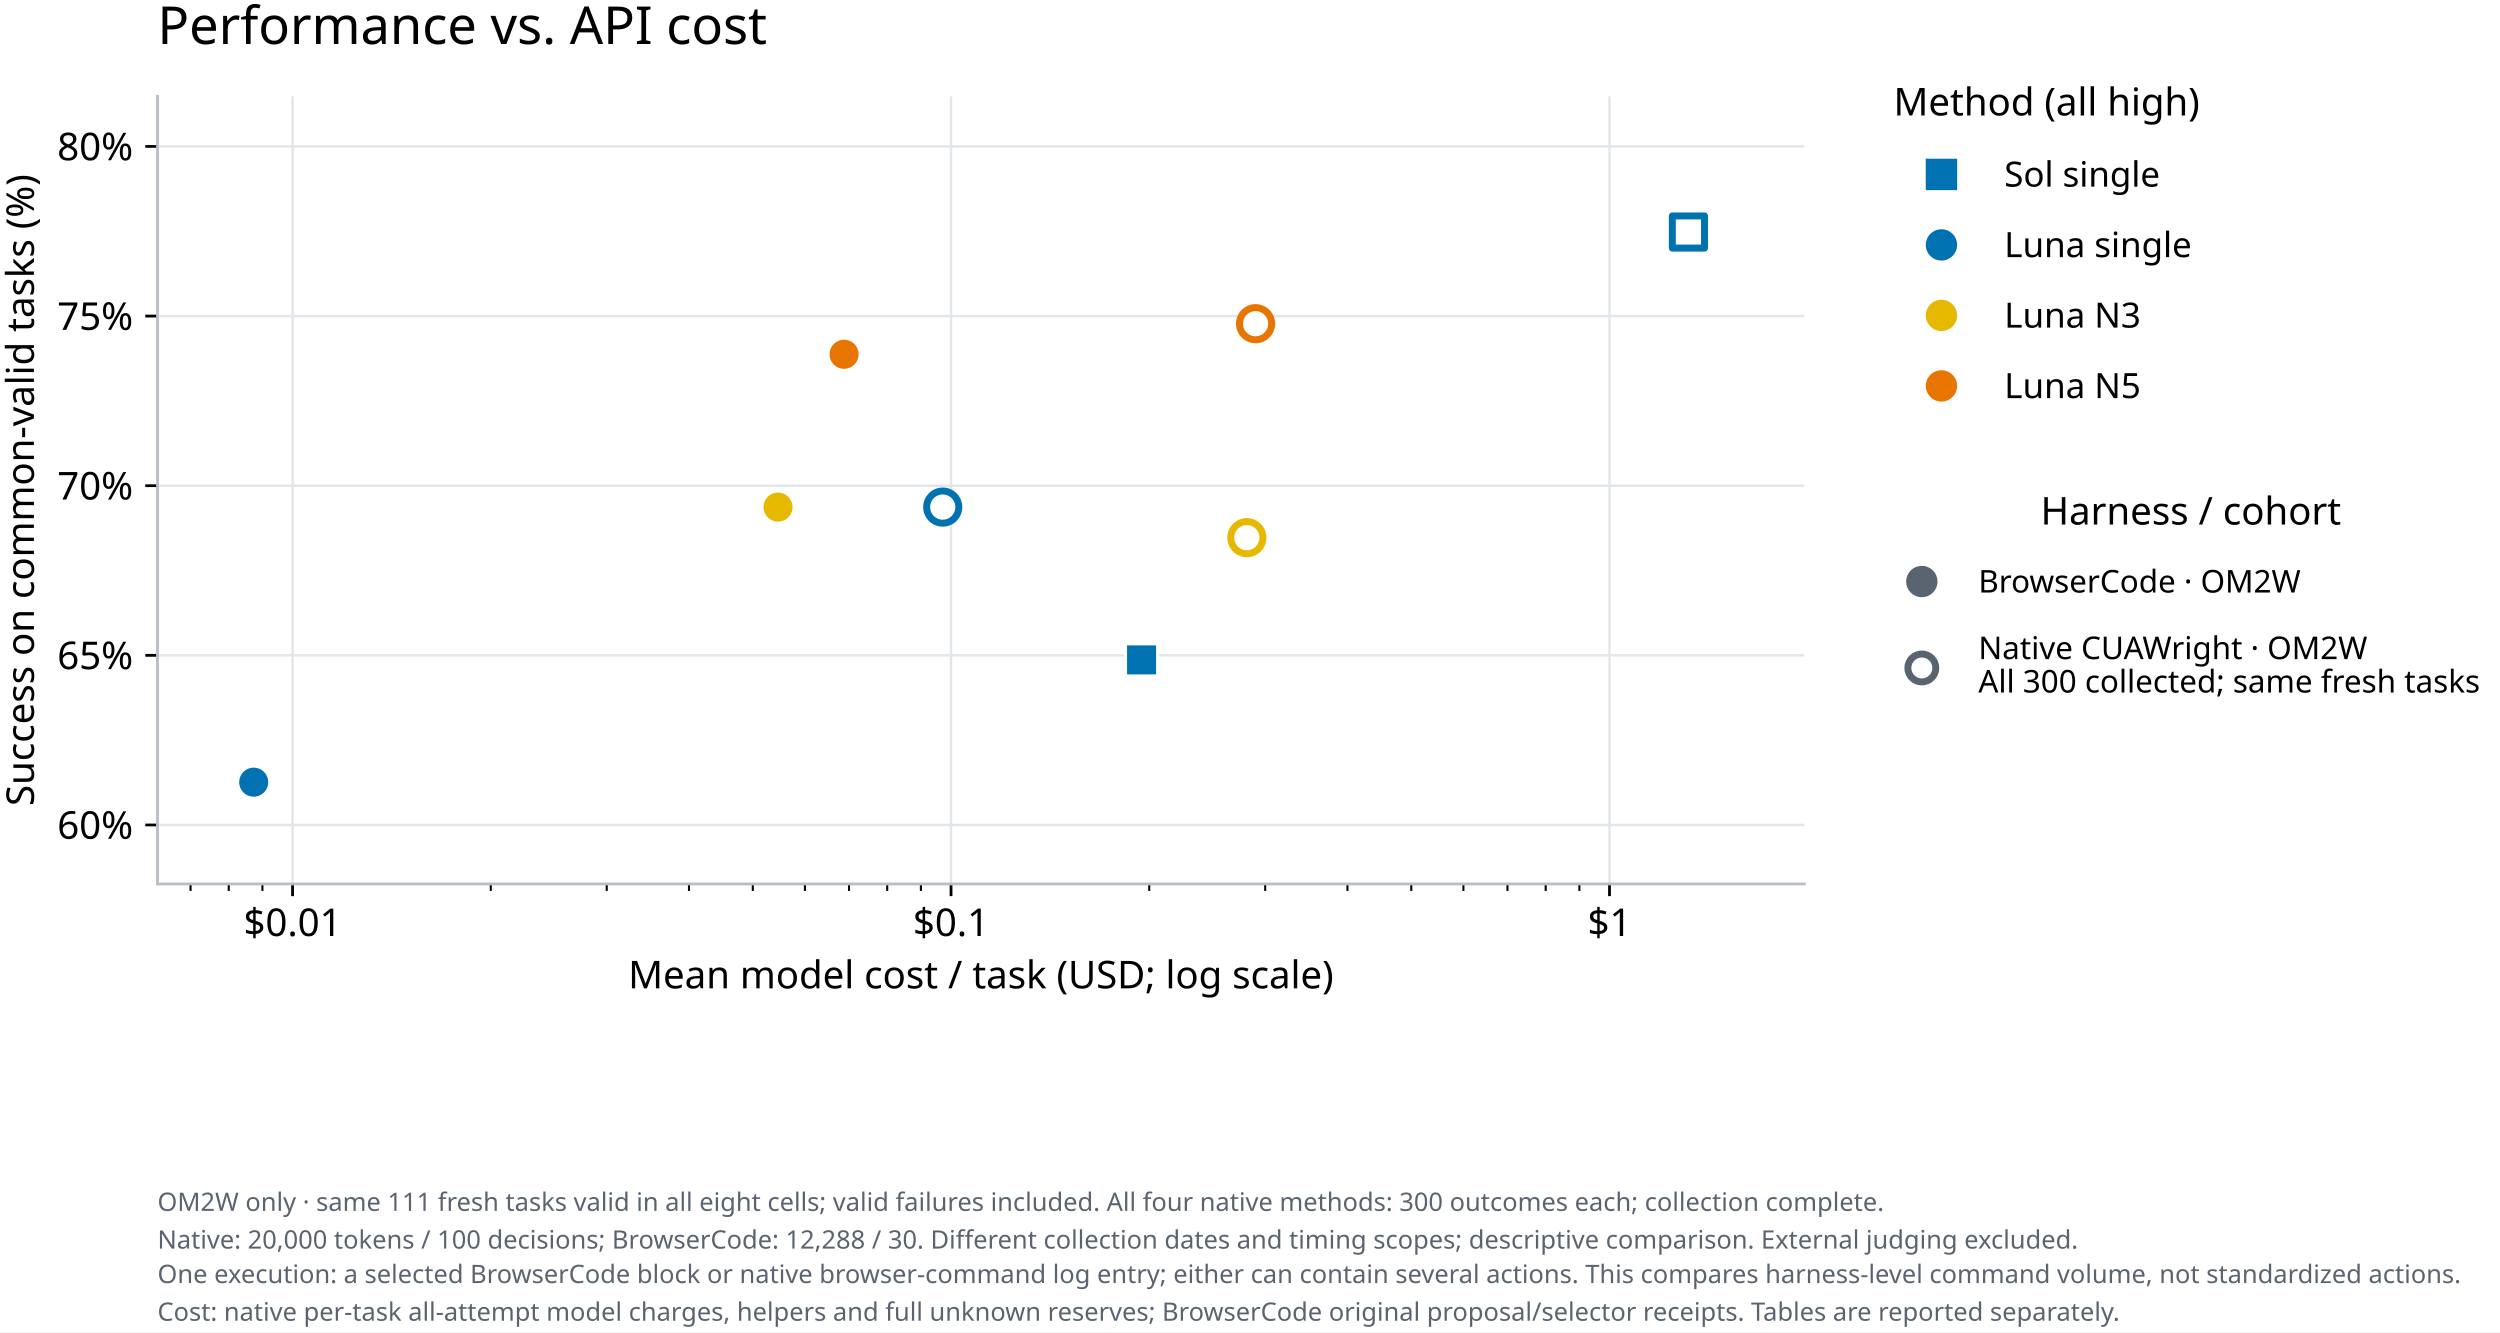
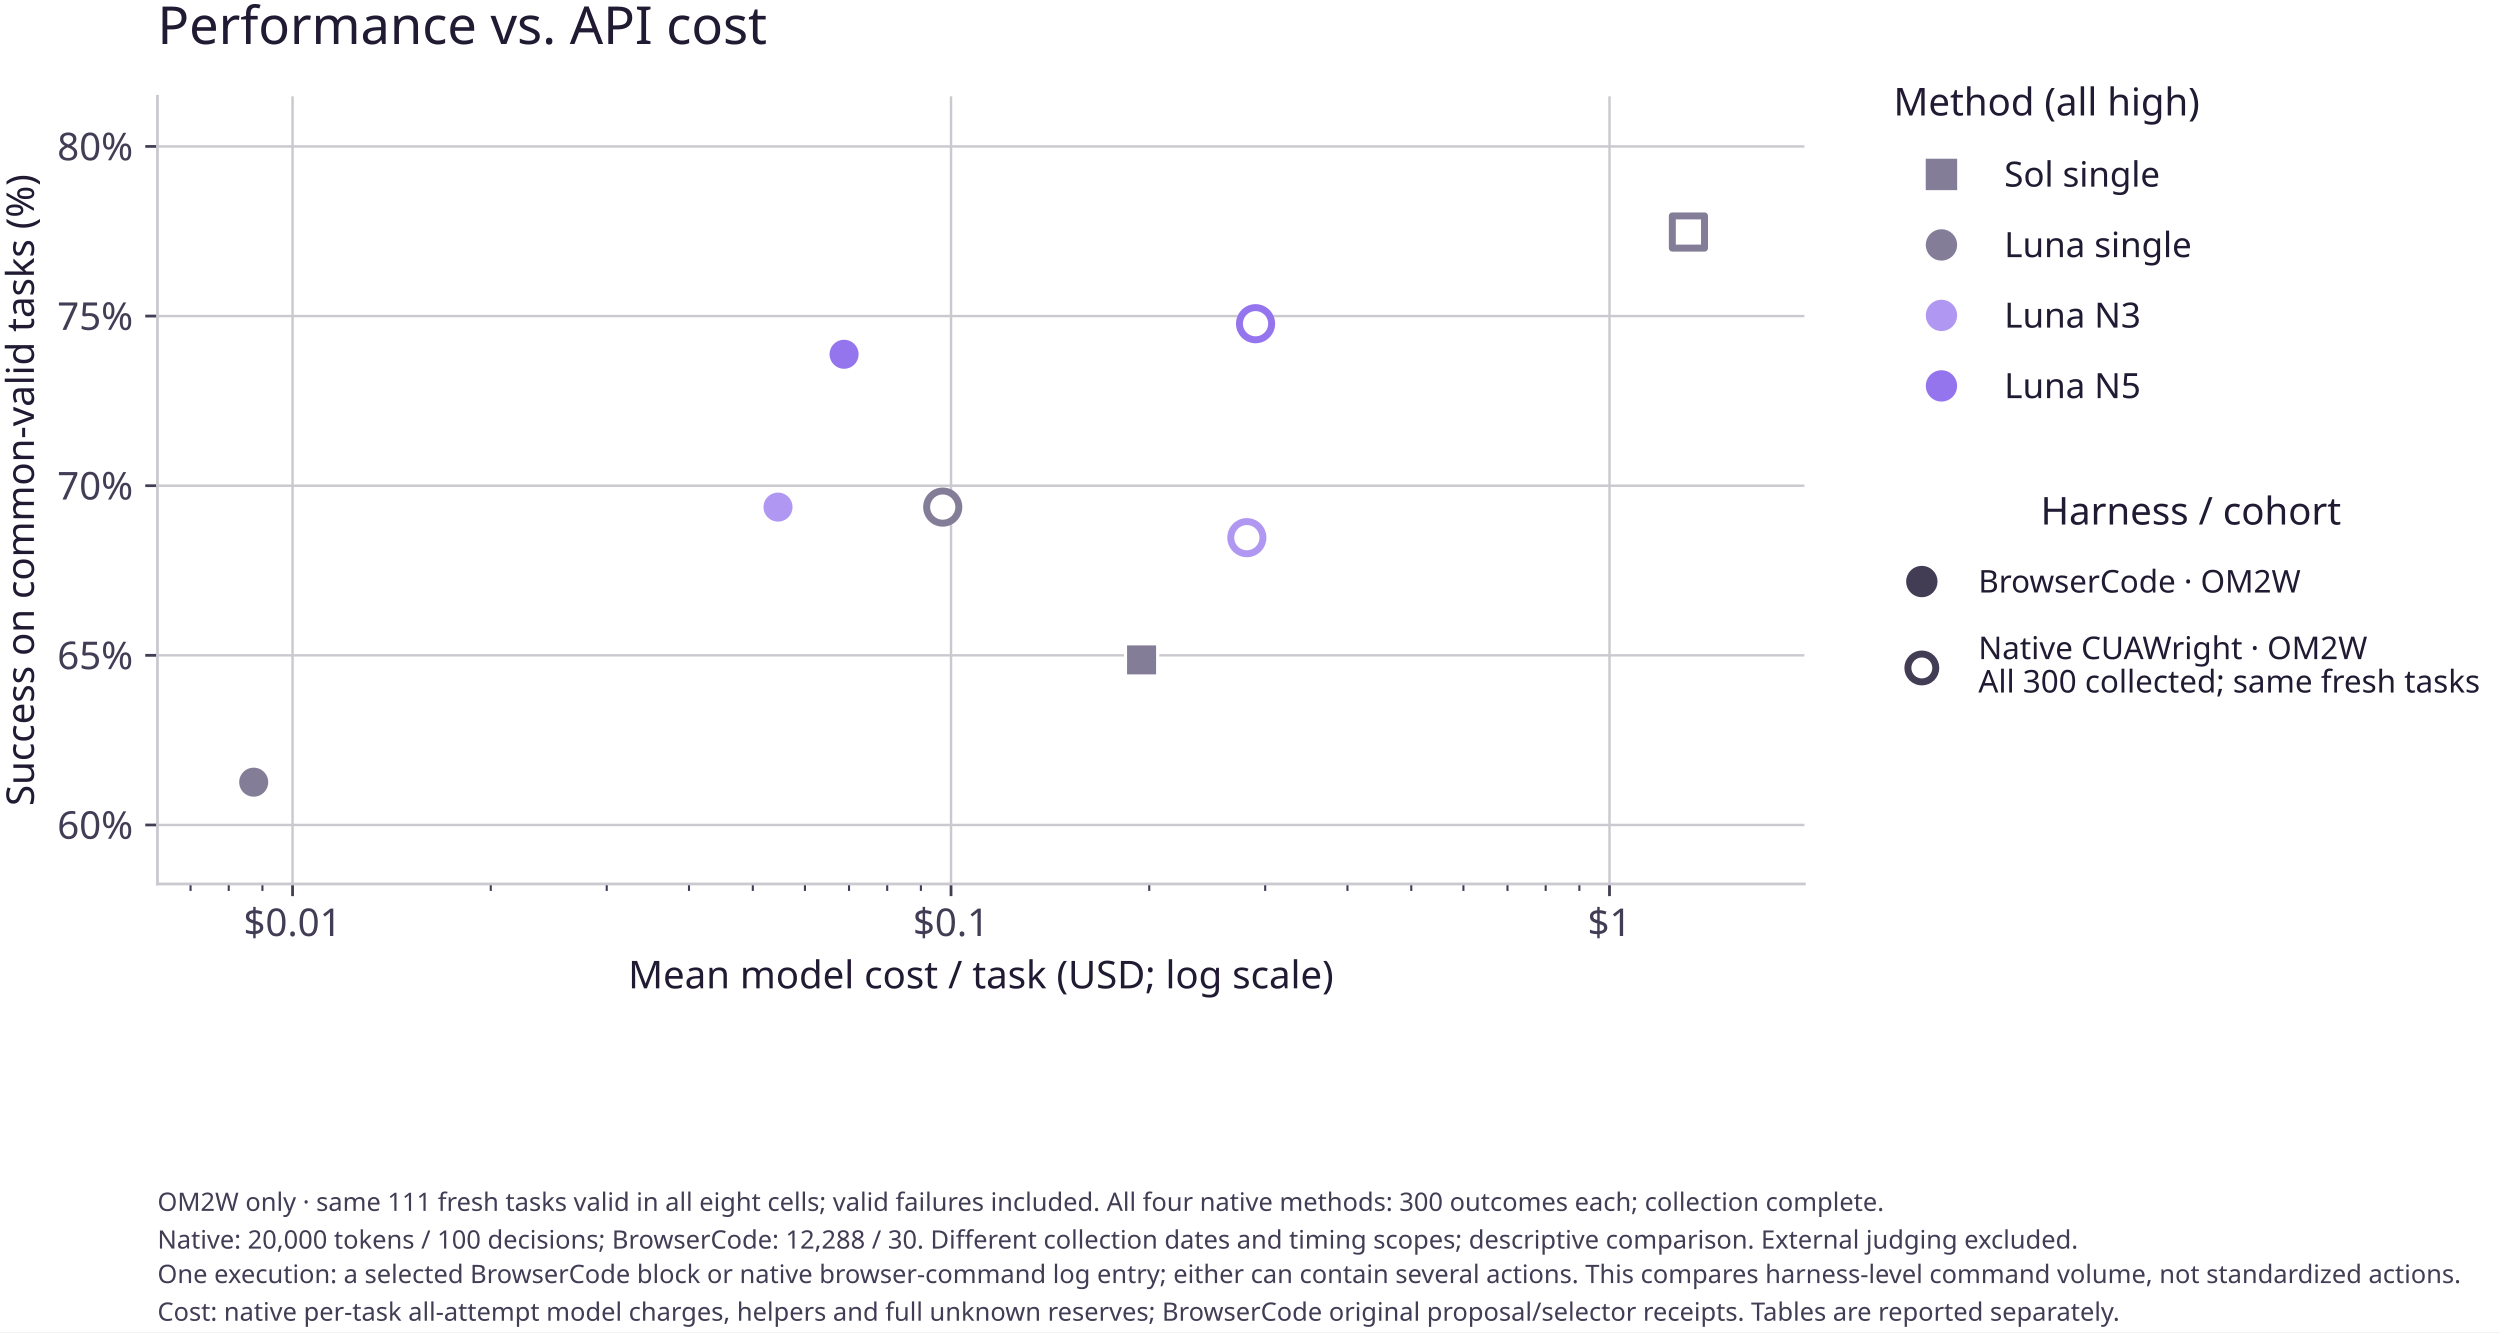
<svg xmlns="http://www.w3.org/2000/svg" xmlns:xlink="http://www.w3.org/1999/xlink" width="716.441pt" height="381.752pt" viewBox="0 0 716.441 381.752" version="1.1">
  <defs>
    <style type="text/css">*{stroke-linejoin: round; stroke-linecap: butt}</style>
  </defs>
  <g id="figure_1">
    <g id="patch_1">
      <path d="M 0 381.752 L 716.441 381.752 L 716.441 0 L 0 0 z " style="fill: #ffffff" />
    </g>
    <g id="axes_1">
      <g id="patch_2">
        <path d="M 45.13 253.32 L 517.09 253.32 L 517.09 27.6 L 45.13 27.6 z " style="fill: #ffffff" />
      </g>
      <g id="matplotlib.axis_1">
        <g id="xtick_1">
          <g id="line2d_1">
-             <path d="M 83.839 253.32 L 83.839 27.6 " clip-path="url(#peddfc41cbd)" style="fill: none; stroke: #e2e6ea; stroke-width: 0.7; stroke-linecap: square" />
+             <path d="M 83.839 253.32 L 83.839 27.6 " clip-path="url(#p8f58fe31d4)" style="fill: none; stroke: #cbc9cf; stroke-width: 0.7; stroke-linecap: square" />
          </g>
          <g id="line2d_2">
            <defs>
-               <path id="m692b849fd5" d="M 0 0 L 0 3.5 " style="stroke: #000000; stroke-width: 0.8" />
+               <path id="m268ac9fc0e" d="M 0 0 L 0 3.5 " style="stroke: #423c54; stroke-width: 0.8" />
            </defs>
            <g>
-               <use xlink:href="#m692b849fd5" x="83.839" y="253.32" style="stroke: #000000; stroke-width: 0.8" />
+               <use xlink:href="#m268ac9fc0e" x="83.839" y="253.32" style="fill: #423c54; stroke: #423c54; stroke-width: 0.8" />
            </g>
          </g>
          <g id="text_1">
-             <text style="font: 11px 'Albert Sans'; text-anchor: middle" x="83.839" y="268.24" transform="rotate(-0 83.83889 268.24)">$0.01</text>
+             <text style="fill: #423c54; font: 11px 'Albert Sans'; text-anchor: middle" x="83.839" y="268.24" transform="rotate(-0 83.83889 268.24)">$0.01</text>
          </g>
        </g>
        <g id="xtick_2">
          <g id="line2d_3">
-             <path d="M 272.541 253.32 L 272.541 27.6 " clip-path="url(#peddfc41cbd)" style="fill: none; stroke: #e2e6ea; stroke-width: 0.7; stroke-linecap: square" />
+             <path d="M 272.541 253.32 L 272.541 27.6 " clip-path="url(#p8f58fe31d4)" style="fill: none; stroke: #cbc9cf; stroke-width: 0.7; stroke-linecap: square" />
          </g>
          <g id="line2d_4">
            <g>
-               <use xlink:href="#m692b849fd5" x="272.541" y="253.32" style="stroke: #000000; stroke-width: 0.8" />
+               <use xlink:href="#m268ac9fc0e" x="272.541" y="253.32" style="fill: #423c54; stroke: #423c54; stroke-width: 0.8" />
            </g>
          </g>
          <g id="text_2">
-             <text style="font: 11px 'Albert Sans'; text-anchor: middle" x="272.541" y="268.24" transform="rotate(-0 272.5408 268.24)">$0.1</text>
+             <text style="fill: #423c54; font: 11px 'Albert Sans'; text-anchor: middle" x="272.541" y="268.24" transform="rotate(-0 272.5408 268.24)">$0.1</text>
          </g>
        </g>
        <g id="xtick_3">
          <g id="line2d_5">
-             <path d="M 461.243 253.32 L 461.243 27.6 " clip-path="url(#peddfc41cbd)" style="fill: none; stroke: #e2e6ea; stroke-width: 0.7; stroke-linecap: square" />
+             <path d="M 461.243 253.32 L 461.243 27.6 " clip-path="url(#p8f58fe31d4)" style="fill: none; stroke: #cbc9cf; stroke-width: 0.7; stroke-linecap: square" />
          </g>
          <g id="line2d_6">
            <g>
-               <use xlink:href="#m692b849fd5" x="461.243" y="253.32" style="stroke: #000000; stroke-width: 0.8" />
+               <use xlink:href="#m268ac9fc0e" x="461.243" y="253.32" style="fill: #423c54; stroke: #423c54; stroke-width: 0.8" />
            </g>
          </g>
          <g id="text_3">
-             <text style="font: 11px 'Albert Sans'; text-anchor: middle" x="461.243" y="268.24" transform="rotate(-0 461.2426 268.24)">$1</text>
+             <text style="fill: #423c54; font: 11px 'Albert Sans'; text-anchor: middle" x="461.243" y="268.24" transform="rotate(-0 461.2426 268.24)">$1</text>
          </g>
        </g>
        <g id="xtick_4">
          <g id="line2d_7">
            <defs>
-               <path id="m8b40f2d736" d="M 0 0 L 0 2 " style="stroke: #000000; stroke-width: 0.6" />
+               <path id="m998e1cea10" d="M 0 0 L 0 2 " style="stroke: #423c54; stroke-width: 0.6" />
            </defs>
            <g>
-               <use xlink:href="#m8b40f2d736" x="54.609" y="253.32" style="stroke: #000000; stroke-width: 0.6" />
+               <use xlink:href="#m998e1cea10" x="54.609" y="253.32" style="fill: #423c54; stroke: #423c54; stroke-width: 0.6" />
            </g>
          </g>
        </g>
        <g id="xtick_5">
          <g id="line2d_8">
            <g>
-               <use xlink:href="#m8b40f2d736" x="65.552" y="253.32" style="stroke: #000000; stroke-width: 0.6" />
+               <use xlink:href="#m998e1cea10" x="65.552" y="253.32" style="fill: #423c54; stroke: #423c54; stroke-width: 0.6" />
            </g>
          </g>
        </g>
        <g id="xtick_6">
          <g id="line2d_9">
            <g>
-               <use xlink:href="#m8b40f2d736" x="75.204" y="253.32" style="stroke: #000000; stroke-width: 0.6" />
+               <use xlink:href="#m998e1cea10" x="75.204" y="253.32" style="fill: #423c54; stroke: #423c54; stroke-width: 0.6" />
            </g>
          </g>
        </g>
        <g id="xtick_7">
          <g id="line2d_10">
            <g>
-               <use xlink:href="#m8b40f2d736" x="140.644" y="253.32" style="stroke: #000000; stroke-width: 0.6" />
+               <use xlink:href="#m998e1cea10" x="140.644" y="253.32" style="fill: #423c54; stroke: #423c54; stroke-width: 0.6" />
            </g>
          </g>
        </g>
        <g id="xtick_8">
          <g id="line2d_11">
            <g>
-               <use xlink:href="#m8b40f2d736" x="173.873" y="253.32" style="stroke: #000000; stroke-width: 0.6" />
+               <use xlink:href="#m998e1cea10" x="173.873" y="253.32" style="fill: #423c54; stroke: #423c54; stroke-width: 0.6" />
            </g>
          </g>
        </g>
        <g id="xtick_9">
          <g id="line2d_12">
            <g>
-               <use xlink:href="#m8b40f2d736" x="197.449" y="253.32" style="stroke: #000000; stroke-width: 0.6" />
+               <use xlink:href="#m998e1cea10" x="197.449" y="253.32" style="fill: #423c54; stroke: #423c54; stroke-width: 0.6" />
            </g>
          </g>
        </g>
        <g id="xtick_10">
          <g id="line2d_13">
            <g>
-               <use xlink:href="#m8b40f2d736" x="215.736" y="253.32" style="stroke: #000000; stroke-width: 0.6" />
+               <use xlink:href="#m998e1cea10" x="215.736" y="253.32" style="fill: #423c54; stroke: #423c54; stroke-width: 0.6" />
            </g>
          </g>
        </g>
        <g id="xtick_11">
          <g id="line2d_14">
            <g>
-               <use xlink:href="#m8b40f2d736" x="230.677" y="253.32" style="stroke: #000000; stroke-width: 0.6" />
+               <use xlink:href="#m998e1cea10" x="230.677" y="253.32" style="fill: #423c54; stroke: #423c54; stroke-width: 0.6" />
            </g>
          </g>
        </g>
        <g id="xtick_12">
          <g id="line2d_15">
            <g>
-               <use xlink:href="#m8b40f2d736" x="243.31" y="253.32" style="stroke: #000000; stroke-width: 0.6" />
+               <use xlink:href="#m998e1cea10" x="243.31" y="253.32" style="fill: #423c54; stroke: #423c54; stroke-width: 0.6" />
            </g>
          </g>
        </g>
        <g id="xtick_13">
          <g id="line2d_16">
            <g>
-               <use xlink:href="#m8b40f2d736" x="254.254" y="253.32" style="stroke: #000000; stroke-width: 0.6" />
+               <use xlink:href="#m998e1cea10" x="254.254" y="253.32" style="fill: #423c54; stroke: #423c54; stroke-width: 0.6" />
            </g>
          </g>
        </g>
        <g id="xtick_14">
          <g id="line2d_17">
            <g>
-               <use xlink:href="#m8b40f2d736" x="263.906" y="253.32" style="stroke: #000000; stroke-width: 0.6" />
+               <use xlink:href="#m998e1cea10" x="263.906" y="253.32" style="fill: #423c54; stroke: #423c54; stroke-width: 0.6" />
            </g>
          </g>
        </g>
        <g id="xtick_15">
          <g id="line2d_18">
            <g>
-               <use xlink:href="#m8b40f2d736" x="329.346" y="253.32" style="stroke: #000000; stroke-width: 0.6" />
+               <use xlink:href="#m998e1cea10" x="329.346" y="253.32" style="fill: #423c54; stroke: #423c54; stroke-width: 0.6" />
            </g>
          </g>
        </g>
        <g id="xtick_16">
          <g id="line2d_19">
            <g>
-               <use xlink:href="#m8b40f2d736" x="362.574" y="253.32" style="stroke: #000000; stroke-width: 0.6" />
+               <use xlink:href="#m998e1cea10" x="362.574" y="253.32" style="fill: #423c54; stroke: #423c54; stroke-width: 0.6" />
            </g>
          </g>
        </g>
        <g id="xtick_17">
          <g id="line2d_20">
            <g>
-               <use xlink:href="#m8b40f2d736" x="386.151" y="253.32" style="stroke: #000000; stroke-width: 0.6" />
+               <use xlink:href="#m998e1cea10" x="386.151" y="253.32" style="fill: #423c54; stroke: #423c54; stroke-width: 0.6" />
            </g>
          </g>
        </g>
        <g id="xtick_18">
          <g id="line2d_21">
            <g>
-               <use xlink:href="#m8b40f2d736" x="404.438" y="253.32" style="stroke: #000000; stroke-width: 0.6" />
+               <use xlink:href="#m998e1cea10" x="404.438" y="253.32" style="fill: #423c54; stroke: #423c54; stroke-width: 0.6" />
            </g>
          </g>
        </g>
        <g id="xtick_19">
          <g id="line2d_22">
            <g>
-               <use xlink:href="#m8b40f2d736" x="419.379" y="253.32" style="stroke: #000000; stroke-width: 0.6" />
+               <use xlink:href="#m998e1cea10" x="419.379" y="253.32" style="fill: #423c54; stroke: #423c54; stroke-width: 0.6" />
            </g>
          </g>
        </g>
        <g id="xtick_20">
          <g id="line2d_23">
            <g>
-               <use xlink:href="#m8b40f2d736" x="432.012" y="253.32" style="stroke: #000000; stroke-width: 0.6" />
+               <use xlink:href="#m998e1cea10" x="432.012" y="253.32" style="fill: #423c54; stroke: #423c54; stroke-width: 0.6" />
            </g>
          </g>
        </g>
        <g id="xtick_21">
          <g id="line2d_24">
            <g>
-               <use xlink:href="#m8b40f2d736" x="442.956" y="253.32" style="stroke: #000000; stroke-width: 0.6" />
+               <use xlink:href="#m998e1cea10" x="442.956" y="253.32" style="fill: #423c54; stroke: #423c54; stroke-width: 0.6" />
            </g>
          </g>
        </g>
        <g id="xtick_22">
          <g id="line2d_25">
            <g>
-               <use xlink:href="#m8b40f2d736" x="452.608" y="253.32" style="stroke: #000000; stroke-width: 0.6" />
+               <use xlink:href="#m998e1cea10" x="452.608" y="253.32" style="fill: #423c54; stroke: #423c54; stroke-width: 0.6" />
            </g>
          </g>
        </g>
        <g id="text_4">
-           <text style="font: 11px 'Albert Sans'; text-anchor: middle" x="281.11" y="283.24" transform="rotate(-0 281.1097 283.24)">Mean model cost / task (USD; log scale)</text>
+           <text style="fill: #211a33; font: 11px 'Albert Sans'; text-anchor: middle" x="281.11" y="283.24" transform="rotate(-0 281.1097 283.24)">Mean model cost / task (USD; log scale)</text>
        </g>
      </g>
      <g id="matplotlib.axis_2">
        <g id="ytick_1">
          <g id="line2d_26">
-             <path d="M 45.13 236.415 L 517.09 236.415 " clip-path="url(#peddfc41cbd)" style="fill: none; stroke: #e2e6ea; stroke-width: 0.7; stroke-linecap: square" />
+             <path d="M 45.13 236.415 L 517.09 236.415 " clip-path="url(#p8f58fe31d4)" style="fill: none; stroke: #cbc9cf; stroke-width: 0.7; stroke-linecap: square" />
          </g>
          <g id="line2d_27">
            <defs>
-               <path id="m70d6f6107c" d="M 0 0 L -3.5 0 " style="stroke: #000000; stroke-width: 0.8" />
+               <path id="m31b19f9f02" d="M 0 0 L -3.5 0 " style="stroke: #423c54; stroke-width: 0.8" />
            </defs>
            <g>
-               <use xlink:href="#m70d6f6107c" x="45.13" y="236.415" style="stroke: #000000; stroke-width: 0.8" />
+               <use xlink:href="#m31b19f9f02" x="45.13" y="236.415" style="fill: #423c54; stroke: #423c54; stroke-width: 0.8" />
            </g>
          </g>
          <g id="text_5">
-             <text style="font: 11px 'Albert Sans'; text-anchor: end" x="38.13" y="240.375" transform="rotate(-0 38.12969 240.3751)">60%</text>
+             <text style="fill: #423c54; font: 11px 'Albert Sans'; text-anchor: end" x="38.13" y="240.375" transform="rotate(-0 38.12969 240.3751)">60%</text>
          </g>
        </g>
        <g id="ytick_2">
          <g id="line2d_28">
-             <path d="M 45.13 187.803 L 517.09 187.803 " clip-path="url(#peddfc41cbd)" style="fill: none; stroke: #e2e6ea; stroke-width: 0.7; stroke-linecap: square" />
+             <path d="M 45.13 187.803 L 517.09 187.803 " clip-path="url(#p8f58fe31d4)" style="fill: none; stroke: #cbc9cf; stroke-width: 0.7; stroke-linecap: square" />
          </g>
          <g id="line2d_29">
            <g>
-               <use xlink:href="#m70d6f6107c" x="45.13" y="187.803" style="stroke: #000000; stroke-width: 0.8" />
+               <use xlink:href="#m31b19f9f02" x="45.13" y="187.803" style="fill: #423c54; stroke: #423c54; stroke-width: 0.8" />
            </g>
          </g>
          <g id="text_6">
-             <text style="font: 11px 'Albert Sans'; text-anchor: end" x="38.13" y="191.763" transform="rotate(-0 38.12969 191.7625)">65%</text>
+             <text style="fill: #423c54; font: 11px 'Albert Sans'; text-anchor: end" x="38.13" y="191.763" transform="rotate(-0 38.12969 191.7625)">65%</text>
          </g>
        </g>
        <g id="ytick_3">
          <g id="line2d_30">
-             <path d="M 45.13 139.19 L 517.09 139.19 " clip-path="url(#peddfc41cbd)" style="fill: none; stroke: #e2e6ea; stroke-width: 0.7; stroke-linecap: square" />
+             <path d="M 45.13 139.19 L 517.09 139.19 " clip-path="url(#p8f58fe31d4)" style="fill: none; stroke: #cbc9cf; stroke-width: 0.7; stroke-linecap: square" />
          </g>
          <g id="line2d_31">
            <g>
-               <use xlink:href="#m70d6f6107c" x="45.13" y="139.19" style="stroke: #000000; stroke-width: 0.8" />
+               <use xlink:href="#m31b19f9f02" x="45.13" y="139.19" style="fill: #423c54; stroke: #423c54; stroke-width: 0.8" />
            </g>
          </g>
          <g id="text_7">
-             <text style="font: 11px 'Albert Sans'; text-anchor: end" x="38.13" y="143.15" transform="rotate(-0 38.12969 143.1499)">70%</text>
+             <text style="fill: #423c54; font: 11px 'Albert Sans'; text-anchor: end" x="38.13" y="143.15" transform="rotate(-0 38.12969 143.1499)">70%</text>
          </g>
        </g>
        <g id="ytick_4">
          <g id="line2d_32">
-             <path d="M 45.13 90.577 L 517.09 90.577 " clip-path="url(#peddfc41cbd)" style="fill: none; stroke: #e2e6ea; stroke-width: 0.7; stroke-linecap: square" />
+             <path d="M 45.13 90.577 L 517.09 90.577 " clip-path="url(#p8f58fe31d4)" style="fill: none; stroke: #cbc9cf; stroke-width: 0.7; stroke-linecap: square" />
          </g>
          <g id="line2d_33">
            <g>
-               <use xlink:href="#m70d6f6107c" x="45.13" y="90.577" style="stroke: #000000; stroke-width: 0.8" />
+               <use xlink:href="#m31b19f9f02" x="45.13" y="90.577" style="fill: #423c54; stroke: #423c54; stroke-width: 0.8" />
            </g>
          </g>
          <g id="text_8">
-             <text style="font: 11px 'Albert Sans'; text-anchor: end" x="38.13" y="94.537" transform="rotate(-0 38.12969 94.53737)">75%</text>
+             <text style="fill: #423c54; font: 11px 'Albert Sans'; text-anchor: end" x="38.13" y="94.537" transform="rotate(-0 38.12969 94.53737)">75%</text>
          </g>
        </g>
        <g id="ytick_5">
          <g id="line2d_34">
-             <path d="M 45.13 41.965 L 517.09 41.965 " clip-path="url(#peddfc41cbd)" style="fill: none; stroke: #e2e6ea; stroke-width: 0.7; stroke-linecap: square" />
+             <path d="M 45.13 41.965 L 517.09 41.965 " clip-path="url(#p8f58fe31d4)" style="fill: none; stroke: #cbc9cf; stroke-width: 0.7; stroke-linecap: square" />
          </g>
          <g id="line2d_35">
            <g>
-               <use xlink:href="#m70d6f6107c" x="45.13" y="41.965" style="stroke: #000000; stroke-width: 0.8" />
+               <use xlink:href="#m31b19f9f02" x="45.13" y="41.965" style="fill: #423c54; stroke: #423c54; stroke-width: 0.8" />
            </g>
          </g>
          <g id="text_9">
-             <text style="font: 11px 'Albert Sans'; text-anchor: end" x="38.13" y="45.925" transform="rotate(-0 38.12969 45.9248)">80%</text>
+             <text style="fill: #423c54; font: 11px 'Albert Sans'; text-anchor: end" x="38.13" y="45.925" transform="rotate(-0 38.12969 45.9248)">80%</text>
          </g>
        </g>
        <g id="text_10">
-           <text style="font: 11px 'Albert Sans'; text-anchor: middle" x="9.72" y="140.46" transform="rotate(-90 9.72 140.46)">Success on common-valid tasks (%)</text>
+           <text style="fill: #211a33; font: 11px 'Albert Sans'; text-anchor: middle" x="9.72" y="140.46" transform="rotate(-90 9.72 140.46)">Success on common-valid tasks (%)</text>
        </g>
      </g>
      <g id="patch_3">
-         <path d="M 45.13 253.32 L 45.13 27.6 " style="fill: none; stroke: #b7bec7; stroke-width: 0.8; stroke-linejoin: miter; stroke-linecap: square" />
+         <path d="M 45.13 253.32 L 45.13 27.6 " style="fill: none; stroke: #cbc9cf; stroke-width: 0.8; stroke-linejoin: miter; stroke-linecap: square" />
      </g>
      <g id="patch_4">
-         <path d="M 45.13 253.32 L 517.09 253.32 " style="fill: none; stroke: #b7bec7; stroke-width: 0.8; stroke-linejoin: miter; stroke-linecap: square" />
+         <path d="M 45.13 253.32 L 517.09 253.32 " style="fill: none; stroke: #cbc9cf; stroke-width: 0.8; stroke-linejoin: miter; stroke-linecap: square" />
      </g>
      <g id="PathCollection_1">
        <defs>
-           <path id="mf89a06c961" d="M -4.61 4.61 L 4.61 4.61 L 4.61 -4.61 L -4.61 -4.61 z " style="stroke: #ffffff; stroke-width: 0.9" />
-         </defs>
-         <g clip-path="url(#peddfc41cbd)">
-           <use xlink:href="#mf89a06c961" x="327.148" y="189.116" style="fill: #0072b2; stroke: #ffffff; stroke-width: 0.9" />
+           <path id="m45da8796ac" d="M -4.61 4.61 L 4.61 4.61 L 4.61 -4.61 L -4.61 -4.61 z " style="stroke: #ffffff; stroke-width: 0.9" />
+         </defs>
+         <g clip-path="url(#p8f58fe31d4)">
+           <use xlink:href="#m45da8796ac" x="327.148" y="189.116" style="fill: #847d98; stroke: #ffffff; stroke-width: 0.9" />
        </g>
      </g>
      <g id="PathCollection_2">
        <defs>
-           <path id="m312be886dd" d="M 0 4.61 C 1.223 4.61 2.395 4.124 3.26 3.26 C 4.124 2.395 4.61 1.223 4.61 0 C 4.61 -1.223 4.124 -2.395 3.26 -3.26 C 2.395 -4.124 1.223 -4.61 0 -4.61 C -1.223 -4.61 -2.395 -4.124 -3.26 -3.26 C -4.124 -2.395 -4.61 -1.223 -4.61 0 C -4.61 1.223 -4.124 2.395 -3.26 3.26 C -2.395 4.124 -1.223 4.61 0 4.61 z " style="stroke: #ffffff; stroke-width: 0.9" />
-         </defs>
-         <g clip-path="url(#peddfc41cbd)">
-           <use xlink:href="#m312be886dd" x="72.704" y="224.152" style="fill: #0072b2; stroke: #ffffff; stroke-width: 0.9" />
+           <path id="m14ec03149d" d="M 0 4.61 C 1.223 4.61 2.395 4.124 3.26 3.26 C 4.124 2.395 4.61 1.223 4.61 0 C 4.61 -1.223 4.124 -2.395 3.26 -3.26 C 2.395 -4.124 1.223 -4.61 0 -4.61 C -1.223 -4.61 -2.395 -4.124 -3.26 -3.26 C -4.124 -2.395 -4.61 -1.223 -4.61 0 C -4.61 1.223 -4.124 2.395 -3.26 3.26 C -2.395 4.124 -1.223 4.61 0 4.61 z " style="stroke: #ffffff; stroke-width: 0.9" />
+         </defs>
+         <g clip-path="url(#p8f58fe31d4)">
+           <use xlink:href="#m14ec03149d" x="72.704" y="224.152" style="fill: #847d98; stroke: #ffffff; stroke-width: 0.9" />
        </g>
      </g>
      <g id="PathCollection_3">
        <defs>
-           <path id="ma5dde0db43" d="M 0 4.61 C 1.223 4.61 2.395 4.124 3.26 3.26 C 4.124 2.395 4.61 1.223 4.61 0 C 4.61 -1.223 4.124 -2.395 3.26 -3.26 C 2.395 -4.124 1.223 -4.61 0 -4.61 C -1.223 -4.61 -2.395 -4.124 -3.26 -3.26 C -4.124 -2.395 -4.61 -1.223 -4.61 0 C -4.61 1.223 -4.124 2.395 -3.26 3.26 C -2.395 4.124 -1.223 4.61 0 4.61 z " style="stroke: #ffffff; stroke-width: 0.9" />
-         </defs>
-         <g clip-path="url(#peddfc41cbd)">
-           <use xlink:href="#ma5dde0db43" x="222.961" y="145.321" style="fill: #e6b800; stroke: #ffffff; stroke-width: 0.9" />
+           <path id="mec394e4998" d="M 0 4.61 C 1.223 4.61 2.395 4.124 3.26 3.26 C 4.124 2.395 4.61 1.223 4.61 0 C 4.61 -1.223 4.124 -2.395 3.26 -3.26 C 2.395 -4.124 1.223 -4.61 0 -4.61 C -1.223 -4.61 -2.395 -4.124 -3.26 -3.26 C -4.124 -2.395 -4.61 -1.223 -4.61 0 C -4.61 1.223 -4.124 2.395 -3.26 3.26 C -2.395 4.124 -1.223 4.61 0 4.61 z " style="stroke: #ffffff; stroke-width: 0.9" />
+         </defs>
+         <g clip-path="url(#p8f58fe31d4)">
+           <use xlink:href="#mec394e4998" x="222.961" y="145.321" style="fill: #b098f2; stroke: #ffffff; stroke-width: 0.9" />
        </g>
      </g>
      <g id="PathCollection_4">
        <defs>
-           <path id="m0782db0d76" d="M 0 4.61 C 1.223 4.61 2.395 4.124 3.26 3.26 C 4.124 2.395 4.61 1.223 4.61 0 C 4.61 -1.223 4.124 -2.395 3.26 -3.26 C 2.395 -4.124 1.223 -4.61 0 -4.61 C -1.223 -4.61 -2.395 -4.124 -3.26 -3.26 C -4.124 -2.395 -4.61 -1.223 -4.61 0 C -4.61 1.223 -4.124 2.395 -3.26 3.26 C -2.395 4.124 -1.223 4.61 0 4.61 z " style="stroke: #ffffff; stroke-width: 0.9" />
-         </defs>
-         <g clip-path="url(#peddfc41cbd)">
-           <use xlink:href="#m0782db0d76" x="241.893" y="101.526" style="fill: #e87500; stroke: #ffffff; stroke-width: 0.9" />
+           <path id="m895e653e6b" d="M 0 4.61 C 1.223 4.61 2.395 4.124 3.26 3.26 C 4.124 2.395 4.61 1.223 4.61 0 C 4.61 -1.223 4.124 -2.395 3.26 -3.26 C 2.395 -4.124 1.223 -4.61 0 -4.61 C -1.223 -4.61 -2.395 -4.124 -3.26 -3.26 C -4.124 -2.395 -4.61 -1.223 -4.61 0 C -4.61 1.223 -4.124 2.395 -3.26 3.26 C -2.395 4.124 -1.223 4.61 0 4.61 z " style="stroke: #ffffff; stroke-width: 0.9" />
+         </defs>
+         <g clip-path="url(#p8f58fe31d4)">
+           <use xlink:href="#m895e653e6b" x="241.893" y="101.526" style="fill: #9575ee; stroke: #ffffff; stroke-width: 0.9" />
        </g>
      </g>
      <g id="PathCollection_5">
        <defs>
-           <path id="m1b5b5fd193" d="M -4.61 4.61 L 4.61 4.61 L 4.61 -4.61 L -4.61 -4.61 z " style="stroke: #0072b2; stroke-width: 2" />
-         </defs>
-         <g clip-path="url(#peddfc41cbd)">
-           <use xlink:href="#m1b5b5fd193" x="483.861" y="66.49" style="fill: #ffffff; stroke: #0072b2; stroke-width: 2" />
+           <path id="me1d5d6b2f1" d="M -4.61 4.61 L 4.61 4.61 L 4.61 -4.61 L -4.61 -4.61 z " style="stroke: #847d98; stroke-width: 2" />
+         </defs>
+         <g clip-path="url(#p8f58fe31d4)">
+           <use xlink:href="#me1d5d6b2f1" x="483.861" y="66.49" style="fill: #ffffff; stroke: #847d98; stroke-width: 2" />
        </g>
      </g>
      <g id="PathCollection_6">
        <defs>
-           <path id="m4051440722" d="M 0 4.61 C 1.223 4.61 2.395 4.124 3.26 3.26 C 4.124 2.395 4.61 1.223 4.61 0 C 4.61 -1.223 4.124 -2.395 3.26 -3.26 C 2.395 -4.124 1.223 -4.61 0 -4.61 C -1.223 -4.61 -2.395 -4.124 -3.26 -3.26 C -4.124 -2.395 -4.61 -1.223 -4.61 0 C -4.61 1.223 -4.124 2.395 -3.26 3.26 C -2.395 4.124 -1.223 4.61 0 4.61 z " style="stroke: #0072b2; stroke-width: 2" />
-         </defs>
-         <g clip-path="url(#peddfc41cbd)">
-           <use xlink:href="#m4051440722" x="270.164" y="145.321" style="fill: #ffffff; stroke: #0072b2; stroke-width: 2" />
+           <path id="ma61c225284" d="M 0 4.61 C 1.223 4.61 2.395 4.124 3.26 3.26 C 4.124 2.395 4.61 1.223 4.61 0 C 4.61 -1.223 4.124 -2.395 3.26 -3.26 C 2.395 -4.124 1.223 -4.61 0 -4.61 C -1.223 -4.61 -2.395 -4.124 -3.26 -3.26 C -4.124 -2.395 -4.61 -1.223 -4.61 0 C -4.61 1.223 -4.124 2.395 -3.26 3.26 C -2.395 4.124 -1.223 4.61 0 4.61 z " style="stroke: #847d98; stroke-width: 2" />
+         </defs>
+         <g clip-path="url(#p8f58fe31d4)">
+           <use xlink:href="#ma61c225284" x="270.164" y="145.321" style="fill: #ffffff; stroke: #847d98; stroke-width: 2" />
        </g>
      </g>
      <g id="PathCollection_7">
        <defs>
-           <path id="m3222dc45ba" d="M 0 4.61 C 1.223 4.61 2.395 4.124 3.26 3.26 C 4.124 2.395 4.61 1.223 4.61 0 C 4.61 -1.223 4.124 -2.395 3.26 -3.26 C 2.395 -4.124 1.223 -4.61 0 -4.61 C -1.223 -4.61 -2.395 -4.124 -3.26 -3.26 C -4.124 -2.395 -4.61 -1.223 -4.61 0 C -4.61 1.223 -4.124 2.395 -3.26 3.26 C -2.395 4.124 -1.223 4.61 0 4.61 z " style="stroke: #e6b800; stroke-width: 2" />
-         </defs>
-         <g clip-path="url(#peddfc41cbd)">
-           <use xlink:href="#m3222dc45ba" x="357.319" y="154.08" style="fill: #ffffff; stroke: #e6b800; stroke-width: 2" />
+           <path id="m3d484bdc92" d="M 0 4.61 C 1.223 4.61 2.395 4.124 3.26 3.26 C 4.124 2.395 4.61 1.223 4.61 0 C 4.61 -1.223 4.124 -2.395 3.26 -3.26 C 2.395 -4.124 1.223 -4.61 0 -4.61 C -1.223 -4.61 -2.395 -4.124 -3.26 -3.26 C -4.124 -2.395 -4.61 -1.223 -4.61 0 C -4.61 1.223 -4.124 2.395 -3.26 3.26 C -2.395 4.124 -1.223 4.61 0 4.61 z " style="stroke: #b098f2; stroke-width: 2" />
+         </defs>
+         <g clip-path="url(#p8f58fe31d4)">
+           <use xlink:href="#m3d484bdc92" x="357.319" y="154.08" style="fill: #ffffff; stroke: #b098f2; stroke-width: 2" />
        </g>
      </g>
      <g id="PathCollection_8">
        <defs>
-           <path id="m5825e0b0ee" d="M 0 4.61 C 1.223 4.61 2.395 4.124 3.26 3.26 C 4.124 2.395 4.61 1.223 4.61 0 C 4.61 -1.223 4.124 -2.395 3.26 -3.26 C 2.395 -4.124 1.223 -4.61 0 -4.61 C -1.223 -4.61 -2.395 -4.124 -3.26 -3.26 C -4.124 -2.395 -4.61 -1.223 -4.61 0 C -4.61 1.223 -4.124 2.395 -3.26 3.26 C -2.395 4.124 -1.223 4.61 0 4.61 z " style="stroke: #e87500; stroke-width: 2" />
-         </defs>
-         <g clip-path="url(#peddfc41cbd)">
-           <use xlink:href="#m5825e0b0ee" x="359.812" y="92.767" style="fill: #ffffff; stroke: #e87500; stroke-width: 2" />
+           <path id="m8df8afa90a" d="M 0 4.61 C 1.223 4.61 2.395 4.124 3.26 3.26 C 4.124 2.395 4.61 1.223 4.61 0 C 4.61 -1.223 4.124 -2.395 3.26 -3.26 C 2.395 -4.124 1.223 -4.61 0 -4.61 C -1.223 -4.61 -2.395 -4.124 -3.26 -3.26 C -4.124 -2.395 -4.61 -1.223 -4.61 0 C -4.61 1.223 -4.124 2.395 -3.26 3.26 C -2.395 4.124 -1.223 4.61 0 4.61 z " style="stroke: #9575ee; stroke-width: 2" />
+         </defs>
+         <g clip-path="url(#p8f58fe31d4)">
+           <use xlink:href="#m8df8afa90a" x="359.812" y="92.767" style="fill: #ffffff; stroke: #9575ee; stroke-width: 2" />
        </g>
      </g>
      <g id="text_11">
-         <text style="font: 15px 'Albert Sans'; text-anchor: start" x="45.13" y="12.6" transform="rotate(-0 45.12969 12.6)">Performance vs. API cost</text>
+         <text style="fill: #211a33; font: 15px 'Albert Sans'; text-anchor: start" x="45.13" y="12.6" transform="rotate(-0 45.12969 12.6)">Performance vs. API cost</text>
      </g>
    </g>
    <g id="text_12">
-       <text style="fill: #5a6470; font: 7.3px 'Albert Sans'" transform="translate(45.12969 347.0144)">OM2W only · same 111 fresh tasks valid in all eight cells; valid failures included. All four native methods: 300 outcomes each; collection complete.</text>
-       <text style="fill: #5a6470; font: 7.3px 'Albert Sans'" transform="translate(45.12969 357.8184)">Native: 20,000 tokens / 100 decisions; BrowserCode: 12,288 / 30. Different collection dates and timing scopes; descriptive comparison. External judging excluded.</text>
-       <text style="fill: #5a6470; font: 7.3px 'Albert Sans'" transform="translate(45.12969 367.688)">One execution: a selected BrowserCode block or native browser-command log entry; either can contain several actions. This compares harness-level command volume, not standardized actions.</text>
-       <text style="fill: #5a6470; font: 7.3px 'Albert Sans'" transform="translate(45.12969 378.492)">Cost: native per-task all-attempt model charges, helpers and full unknown reserves; BrowserCode original proposal/selector receipts. Tables are reported separately.</text>
+       <text style="fill: #423c54; font: 7.3px 'Albert Sans'" transform="translate(45.12969 347.0144)">OM2W only · same 111 fresh tasks valid in all eight cells; valid failures included. All four native methods: 300 outcomes each; collection complete.</text>
+       <text style="fill: #423c54; font: 7.3px 'Albert Sans'" transform="translate(45.12969 357.8184)">Native: 20,000 tokens / 100 decisions; BrowserCode: 12,288 / 30. Different collection dates and timing scopes; descriptive comparison. External judging excluded.</text>
+       <text style="fill: #423c54; font: 7.3px 'Albert Sans'" transform="translate(45.12969 367.688)">One execution: a selected BrowserCode block or native browser-command log entry; either can contain several actions. This compares harness-level command volume, not standardized actions.</text>
+       <text style="fill: #423c54; font: 7.3px 'Albert Sans'" transform="translate(45.12969 378.492)">Cost: native per-task all-attempt model charges, helpers and full unknown reserves; BrowserCode original proposal/selector receipts. Tables are reported separately.</text>
    </g>
    <g id="legend_1">
      <g id="text_13">
-         <text style="font: 11px 'Albert Sans'; text-anchor: start" x="542.65" y="33.088" transform="rotate(-0 542.6497 33.088)">Method (all high)</text>
+         <text style="fill: #211a33; font: 11px 'Albert Sans'; text-anchor: start" x="542.65" y="33.088" transform="rotate(-0 542.6497 33.088)">Method (all high)</text>
      </g>
      <g id="line2d_36">
        <defs>
-           <path id="mfac5e04086" d="M -4 4 L 4 4 L 4 -4 L -4 -4 z " style="stroke: #0072b2; stroke-linejoin: miter" />
-         </defs>
-         <g>
-           <use xlink:href="#mfac5e04086" x="556.376" y="49.988" style="fill: #0072b2; stroke: #0072b2; stroke-linejoin: miter" />
+           <path id="mfab8583183" d="M -4 4 L 4 4 L 4 -4 L -4 -4 z " style="stroke: #847d98; stroke-linejoin: miter" />
+         </defs>
+         <g>
+           <use xlink:href="#mfab8583183" x="556.376" y="49.988" style="fill: #847d98; stroke: #847d98; stroke-linejoin: miter" />
        </g>
      </g>
      <g id="text_14">
-         <text style="font: 10px 'Albert Sans'; text-anchor: start" x="574.376" y="53.488" transform="rotate(-0 574.3765 53.488)">Sol single</text>
+         <text style="fill: #211a33; font: 10px 'Albert Sans'; text-anchor: start" x="574.376" y="53.488" transform="rotate(-0 574.3765 53.488)">Sol single</text>
      </g>
      <g id="line2d_37">
        <defs>
-           <path id="m35ad2d2409" d="M 0 4 C 1.061 4 2.078 3.579 2.828 2.828 C 3.579 2.078 4 1.061 4 0 C 4 -1.061 3.579 -2.078 2.828 -2.828 C 2.078 -3.579 1.061 -4 0 -4 C -1.061 -4 -2.078 -3.579 -2.828 -2.828 C -3.579 -2.078 -4 -1.061 -4 0 C -4 1.061 -3.579 2.078 -2.828 2.828 C -2.078 3.579 -1.061 4 0 4 z " style="stroke: #0072b2" />
-         </defs>
-         <g>
-           <use xlink:href="#m35ad2d2409" x="556.376" y="70.188" style="fill: #0072b2; stroke: #0072b2" />
+           <path id="md0f809ab84" d="M 0 4 C 1.061 4 2.078 3.579 2.828 2.828 C 3.579 2.078 4 1.061 4 0 C 4 -1.061 3.579 -2.078 2.828 -2.828 C 2.078 -3.579 1.061 -4 0 -4 C -1.061 -4 -2.078 -3.579 -2.828 -2.828 C -3.579 -2.078 -4 -1.061 -4 0 C -4 1.061 -3.579 2.078 -2.828 2.828 C -2.078 3.579 -1.061 4 0 4 z " style="stroke: #847d98" />
+         </defs>
+         <g>
+           <use xlink:href="#md0f809ab84" x="556.376" y="70.188" style="fill: #847d98; stroke: #847d98" />
        </g>
      </g>
      <g id="text_15">
-         <text style="font: 10px 'Albert Sans'; text-anchor: start" x="574.376" y="73.688" transform="rotate(-0 574.3765 73.688)">Luna single</text>
+         <text style="fill: #211a33; font: 10px 'Albert Sans'; text-anchor: start" x="574.376" y="73.688" transform="rotate(-0 574.3765 73.688)">Luna single</text>
      </g>
      <g id="line2d_38">
        <defs>
-           <path id="m105ac88c75" d="M 0 4 C 1.061 4 2.078 3.579 2.828 2.828 C 3.579 2.078 4 1.061 4 0 C 4 -1.061 3.579 -2.078 2.828 -2.828 C 2.078 -3.579 1.061 -4 0 -4 C -1.061 -4 -2.078 -3.579 -2.828 -2.828 C -3.579 -2.078 -4 -1.061 -4 0 C -4 1.061 -3.579 2.078 -2.828 2.828 C -2.078 3.579 -1.061 4 0 4 z " style="stroke: #e6b800" />
-         </defs>
-         <g>
-           <use xlink:href="#m105ac88c75" x="556.376" y="90.388" style="fill: #e6b800; stroke: #e6b800" />
+           <path id="m86db2d6874" d="M 0 4 C 1.061 4 2.078 3.579 2.828 2.828 C 3.579 2.078 4 1.061 4 0 C 4 -1.061 3.579 -2.078 2.828 -2.828 C 2.078 -3.579 1.061 -4 0 -4 C -1.061 -4 -2.078 -3.579 -2.828 -2.828 C -3.579 -2.078 -4 -1.061 -4 0 C -4 1.061 -3.579 2.078 -2.828 2.828 C -2.078 3.579 -1.061 4 0 4 z " style="stroke: #b098f2" />
+         </defs>
+         <g>
+           <use xlink:href="#m86db2d6874" x="556.376" y="90.388" style="fill: #b098f2; stroke: #b098f2" />
        </g>
      </g>
      <g id="text_16">
-         <text style="font: 10px 'Albert Sans'; text-anchor: start" x="574.376" y="93.888" transform="rotate(-0 574.3765 93.888)">Luna N3</text>
+         <text style="fill: #211a33; font: 10px 'Albert Sans'; text-anchor: start" x="574.376" y="93.888" transform="rotate(-0 574.3765 93.888)">Luna N3</text>
      </g>
      <g id="line2d_39">
        <defs>
-           <path id="m1c832505a7" d="M 0 4 C 1.061 4 2.078 3.579 2.828 2.828 C 3.579 2.078 4 1.061 4 0 C 4 -1.061 3.579 -2.078 2.828 -2.828 C 2.078 -3.579 1.061 -4 0 -4 C -1.061 -4 -2.078 -3.579 -2.828 -2.828 C -3.579 -2.078 -4 -1.061 -4 0 C -4 1.061 -3.579 2.078 -2.828 2.828 C -2.078 3.579 -1.061 4 0 4 z " style="stroke: #e87500" />
-         </defs>
-         <g>
-           <use xlink:href="#m1c832505a7" x="556.376" y="110.588" style="fill: #e87500; stroke: #e87500" />
+           <path id="m825dcd9620" d="M 0 4 C 1.061 4 2.078 3.579 2.828 2.828 C 3.579 2.078 4 1.061 4 0 C 4 -1.061 3.579 -2.078 2.828 -2.828 C 2.078 -3.579 1.061 -4 0 -4 C -1.061 -4 -2.078 -3.579 -2.828 -2.828 C -3.579 -2.078 -4 -1.061 -4 0 C -4 1.061 -3.579 2.078 -2.828 2.828 C -2.078 3.579 -1.061 4 0 4 z " style="stroke: #9575ee" />
+         </defs>
+         <g>
+           <use xlink:href="#m825dcd9620" x="556.376" y="110.588" style="fill: #9575ee; stroke: #9575ee" />
        </g>
      </g>
      <g id="text_17">
-         <text style="font: 10px 'Albert Sans'; text-anchor: start" x="574.376" y="114.088" transform="rotate(-0 574.3765 114.088)">Luna N5</text>
+         <text style="fill: #211a33; font: 10px 'Albert Sans'; text-anchor: start" x="574.376" y="114.088" transform="rotate(-0 574.3765 114.088)">Luna N5</text>
      </g>
    </g>
    <g id="legend_2">
      <g id="text_18">
-         <text style="font: 11px 'Albert Sans'; text-anchor: start" x="584.793" y="150.324" transform="rotate(-0 584.793 150.324)">Harness / cohort</text>
+         <text style="fill: #211a33; font: 11px 'Albert Sans'; text-anchor: start" x="584.793" y="150.324" transform="rotate(-0 584.793 150.324)">Harness / cohort</text>
      </g>
      <g id="line2d_40">
        <defs>
-           <path id="m18d190100c" d="M 0 4 C 1.061 4 2.078 3.579 2.828 2.828 C 3.579 2.078 4 1.061 4 0 C 4 -1.061 3.579 -2.078 2.828 -2.828 C 2.078 -3.579 1.061 -4 0 -4 C -1.061 -4 -2.078 -3.579 -2.828 -2.828 C -3.579 -2.078 -4 -1.061 -4 0 C -4 1.061 -3.579 2.078 -2.828 2.828 C -2.078 3.579 -1.061 4 0 4 z " style="stroke: #5a6470" />
-         </defs>
-         <g>
-           <use xlink:href="#m18d190100c" x="550.75" y="166.654" style="fill: #5a6470; stroke: #5a6470" />
+           <path id="m45d6a3fa1a" d="M 0 4 C 1.061 4 2.078 3.579 2.828 2.828 C 3.579 2.078 4 1.061 4 0 C 4 -1.061 3.579 -2.078 2.828 -2.828 C 2.078 -3.579 1.061 -4 0 -4 C -1.061 -4 -2.078 -3.579 -2.828 -2.828 C -3.579 -2.078 -4 -1.061 -4 0 C -4 1.061 -3.579 2.078 -2.828 2.828 C -2.078 3.579 -1.061 4 0 4 z " style="stroke: #423c54" />
+         </defs>
+         <g>
+           <use xlink:href="#m45d6a3fa1a" x="550.75" y="166.654" style="fill: #423c54; stroke: #423c54" />
        </g>
      </g>
      <g id="text_19">
-         <text style="font: 9px 'Albert Sans'; text-anchor: start" x="566.95" y="169.804" transform="rotate(-0 566.9497 169.804)">BrowserCode · OM2W</text>
+         <text style="fill: #211a33; font: 9px 'Albert Sans'; text-anchor: start" x="566.95" y="169.804" transform="rotate(-0 566.9497 169.804)">BrowserCode · OM2W</text>
      </g>
      <g id="line2d_41">
        <defs>
-           <path id="m4fa3dd227f" d="M 0 4 C 1.061 4 2.078 3.579 2.828 2.828 C 3.579 2.078 4 1.061 4 0 C 4 -1.061 3.579 -2.078 2.828 -2.828 C 2.078 -3.579 1.061 -4 0 -4 C -1.061 -4 -2.078 -3.579 -2.828 -2.828 C -3.579 -2.078 -4 -1.061 -4 0 C -4 1.061 -3.579 2.078 -2.828 2.828 C -2.078 3.579 -1.061 4 0 4 z " style="stroke: #5a6470; stroke-width: 2" />
-         </defs>
-         <g>
-           <use xlink:href="#m4fa3dd227f" x="550.75" y="191.422" style="fill: #ffffff; stroke: #5a6470; stroke-width: 2" />
+           <path id="m78f5903257" d="M 0 4 C 1.061 4 2.078 3.579 2.828 2.828 C 3.579 2.078 4 1.061 4 0 C 4 -1.061 3.579 -2.078 2.828 -2.828 C 2.078 -3.579 1.061 -4 0 -4 C -1.061 -4 -2.078 -3.579 -2.828 -2.828 C -3.579 -2.078 -4 -1.061 -4 0 C -4 1.061 -3.579 2.078 -2.828 2.828 C -2.078 3.579 -1.061 4 0 4 z " style="stroke: #423c54; stroke-width: 2" />
+         </defs>
+         <g>
+           <use xlink:href="#m78f5903257" x="550.75" y="191.422" style="fill: #ffffff; stroke: #423c54; stroke-width: 2" />
        </g>
      </g>
      <g id="text_20">
-         <text style="font: 9px 'Albert Sans'" transform="translate(566.9497 188.884)">Native CUAWright · OM2W</text>
-         <text style="font: 9px 'Albert Sans'" transform="translate(566.9497 198.46)">All 300 collected; same fresh tasks</text>
+         <text style="fill: #211a33; font: 9px 'Albert Sans'" transform="translate(566.9497 188.884)">Native CUAWright · OM2W</text>
+         <text style="fill: #211a33; font: 9px 'Albert Sans'" transform="translate(566.9497 198.46)">All 300 collected; same fresh tasks</text>
      </g>
    </g>
  </g>
  <defs>
-     <clipPath id="peddfc41cbd">
+     <clipPath id="p8f58fe31d4">
      <rect x="45.13" y="27.6" width="471.96" height="225.72" />
    </clipPath>
  </defs>
</svg>
